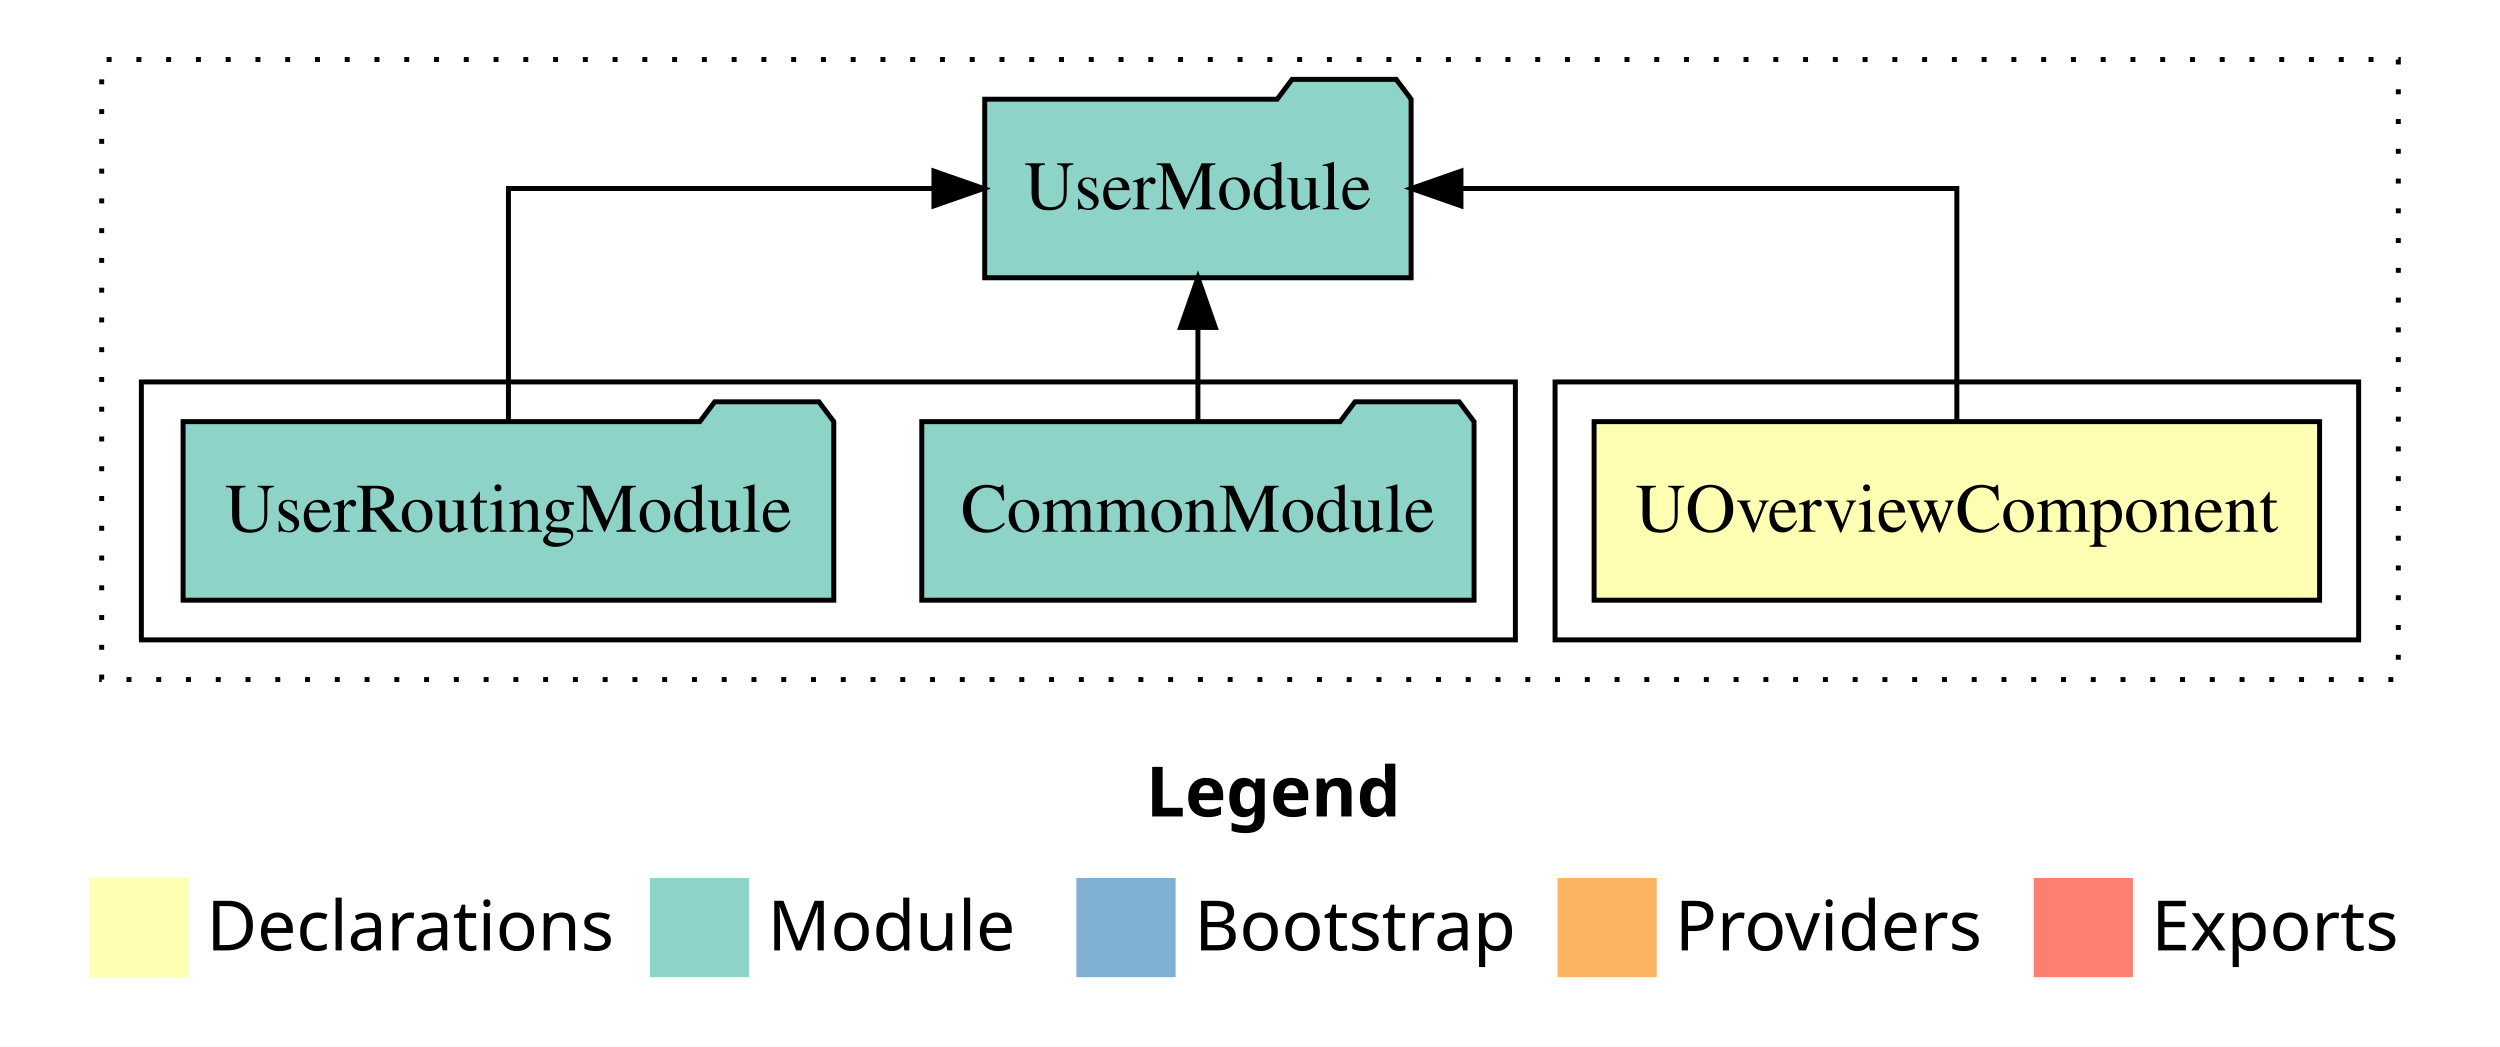
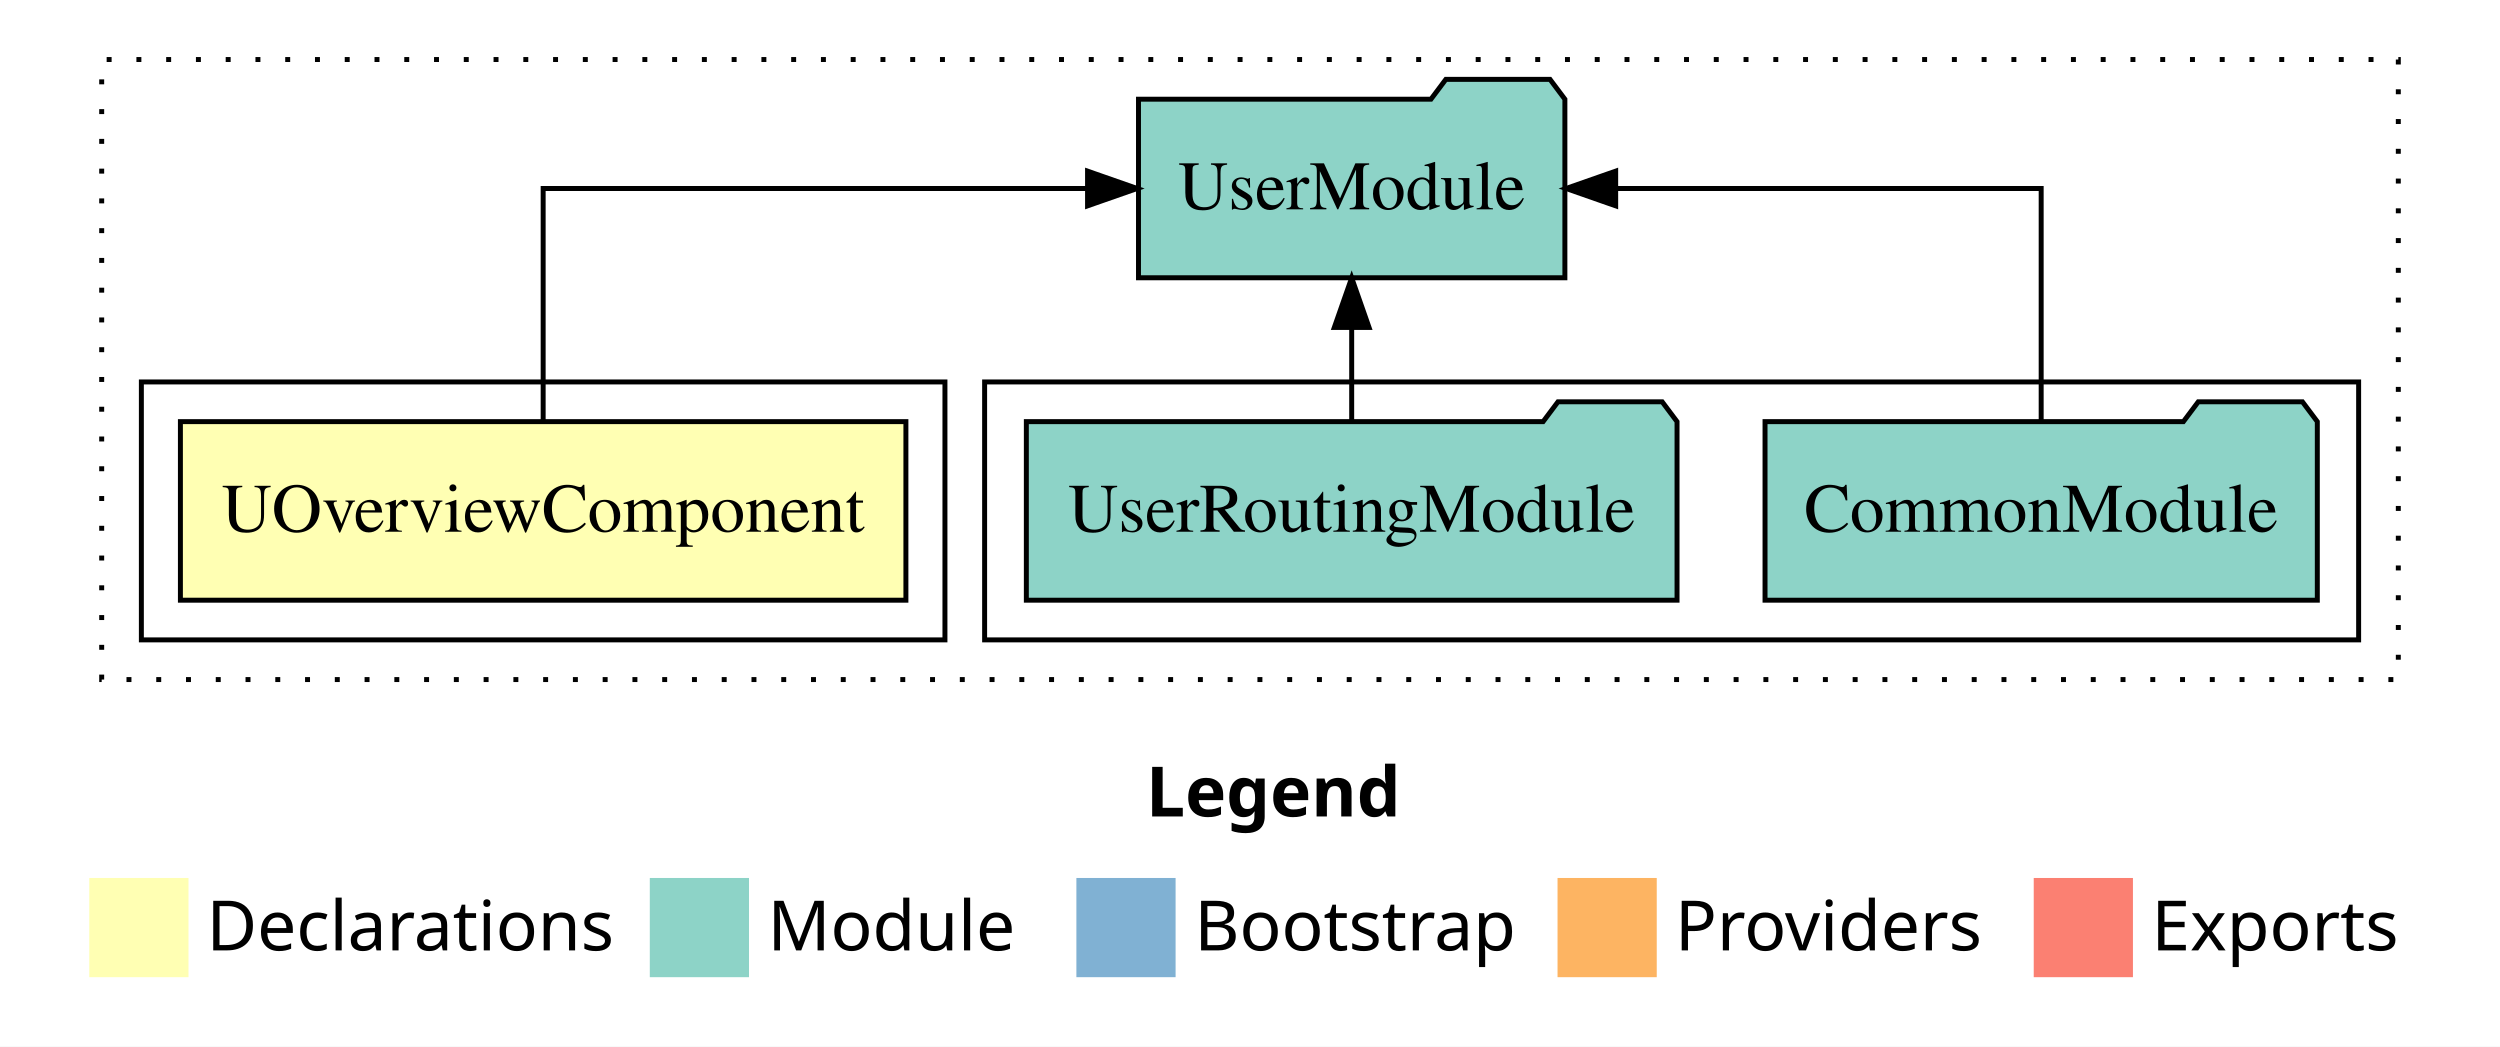
<svg xmlns="http://www.w3.org/2000/svg" width="504pt" height="211pt" viewBox="0.00 0.00 504.00 211.00">
  <g id="graph0" class="graph" transform="scale(1 1) rotate(0) translate(4 207)">
    <polygon fill="white" stroke="transparent" points="-4,4 -4,-207 500,-207 500,4 -4,4" />
    <text text-anchor="start" x="227.01" y="-42.4" font-family="Times-12" font-weight="bold" font-size="14.00">Legend</text>
    <polygon fill="#ffffb3" stroke="transparent" points="14,-10 14,-30 34,-30 34,-10 14,-10" />
    <text text-anchor="start" x="37.63" y="-15.4" font-family="Times-12" font-size="14.00">  Declarations</text>
    <polygon fill="#8dd3c7" stroke="transparent" points="127,-10 127,-30 147,-30 147,-10 127,-10" />
    <text text-anchor="start" x="150.73" y="-15.4" font-family="Times-12" font-size="14.00">  Module</text>
    <polygon fill="#80b1d3" stroke="transparent" points="213,-10 213,-30 233,-30 233,-10 213,-10" />
    <text text-anchor="start" x="236.78" y="-15.4" font-family="Times-12" font-size="14.00">  Bootstrap</text>
    <polygon fill="#fdb462" stroke="transparent" points="310,-10 310,-30 330,-30 330,-10 310,-10" />
    <text text-anchor="start" x="333.67" y="-15.4" font-family="Times-12" font-size="14.00">  Providers</text>
    <polygon fill="#fb8072" stroke="transparent" points="406,-10 406,-30 426,-30 426,-10 406,-10" />
    <text text-anchor="start" x="429.73" y="-15.4" font-family="Times-12" font-size="14.00">  Exports</text>
    <g id="clust1" class="cluster">
      <polygon fill="none" stroke="black" stroke-dasharray="1,5" points="16.5,-70 16.5,-195 479.5,-195 479.5,-70 16.5,-70" />
    </g>
+     <g id="clust4" class="cluster">
+       <polygon fill="none" stroke="black" points="194.5,-78 194.5,-130 471.5,-130 471.5,-78 194.5,-78" />
+     </g>
    <g id="clust2" class="cluster">
-       <polygon fill="none" stroke="black" points="309.5,-78 309.5,-130 471.5,-130 471.5,-78 309.5,-78" />
-     </g>
-     <g id="clust4" class="cluster">
-       <polygon fill="none" stroke="black" points="24.5,-78 24.5,-130 301.5,-130 301.5,-78 24.5,-78" />
+       <polygon fill="none" stroke="black" points="24.5,-78 24.5,-130 186.5,-130 186.5,-78 24.5,-78" />
    </g>
    <g id="node1" class="node">
-       <polygon fill="#ffffb3" stroke="black" points="463.63,-122 317.37,-122 317.37,-86 463.63,-86 463.63,-122" />
-       <text text-anchor="middle" x="390.5" y="-99.8" font-family="Times,serif" font-size="14.00">UOverviewComponent</text>
+       <polygon fill="#ffffb3" stroke="black" points="178.63,-122 32.37,-122 32.37,-86 178.63,-86 178.63,-122" />
+       <text text-anchor="middle" x="105.5" y="-99.8" font-family="Times,serif" font-size="14.00">UOverviewComponent</text>
    </g>
    <g id="node2" class="node">
-       <polygon fill="#8dd3c7" stroke="black" points="280.48,-187 277.48,-191 256.48,-191 253.48,-187 194.52,-187 194.52,-151 280.48,-151 280.48,-187" />
-       <text text-anchor="middle" x="237.5" y="-164.8" font-family="Times,serif" font-size="14.00">UserModule</text>
+       <polygon fill="#8dd3c7" stroke="black" points="311.48,-187 308.48,-191 287.48,-191 284.48,-187 225.52,-187 225.52,-151 311.48,-151 311.48,-187" />
+       <text text-anchor="middle" x="268.5" y="-164.8" font-family="Times,serif" font-size="14.00">UserModule</text>
    </g>
    <g id="edge1" class="edge">
-       <path fill="none" stroke="black" d="M390.5,-122.11C390.5,-141.34 390.5,-169 390.5,-169 390.5,-169 290.53,-169 290.53,-169" />
-       <polygon fill="black" stroke="black" points="290.53,-165.5 280.53,-169 290.53,-172.5 290.53,-165.5" />
+       <path fill="none" stroke="black" d="M105.5,-122.11C105.5,-141.34 105.5,-169 105.5,-169 105.5,-169 215.25,-169 215.25,-169" />
+       <polygon fill="black" stroke="black" points="215.25,-172.5 225.25,-169 215.25,-165.5 215.25,-172.5" />
    </g>
    <g id="node3" class="node">
-       <polygon fill="#8dd3c7" stroke="black" points="293.17,-122 290.17,-126 269.17,-126 266.17,-122 181.83,-122 181.83,-86 293.17,-86 293.17,-122" />
-       <text text-anchor="middle" x="237.5" y="-99.8" font-family="Times,serif" font-size="14.00">CommonModule</text>
+       <polygon fill="#8dd3c7" stroke="black" points="463.17,-122 460.17,-126 439.17,-126 436.17,-122 351.83,-122 351.83,-86 463.17,-86 463.17,-122" />
+       <text text-anchor="middle" x="407.5" y="-99.8" font-family="Times,serif" font-size="14.00">CommonModule</text>
    </g>
    <g id="edge2" class="edge">
-       <path fill="none" stroke="black" d="M237.5,-122.11C237.5,-122.11 237.5,-140.99 237.5,-140.99" />
-       <polygon fill="black" stroke="black" points="234,-140.99 237.5,-150.99 241,-140.99 234,-140.99" />
+       <path fill="none" stroke="black" d="M407.5,-122.11C407.5,-141.34 407.5,-169 407.5,-169 407.5,-169 321.72,-169 321.72,-169" />
+       <polygon fill="black" stroke="black" points="321.72,-165.5 311.72,-169 321.72,-172.5 321.72,-165.5" />
    </g>
    <g id="node4" class="node">
-       <polygon fill="#8dd3c7" stroke="black" points="164.09,-122 161.09,-126 140.09,-126 137.09,-122 32.91,-122 32.91,-86 164.09,-86 164.09,-122" />
-       <text text-anchor="middle" x="98.5" y="-99.8" font-family="Times,serif" font-size="14.00">UserRoutingModule</text>
+       <polygon fill="#8dd3c7" stroke="black" points="334.09,-122 331.09,-126 310.09,-126 307.09,-122 202.91,-122 202.91,-86 334.09,-86 334.09,-122" />
+       <text text-anchor="middle" x="268.5" y="-99.8" font-family="Times,serif" font-size="14.00">UserRoutingModule</text>
    </g>
    <g id="edge3" class="edge">
-       <path fill="none" stroke="black" d="M98.5,-122.11C98.5,-141.34 98.5,-169 98.5,-169 98.5,-169 184.28,-169 184.28,-169" />
-       <polygon fill="black" stroke="black" points="184.28,-172.5 194.28,-169 184.28,-165.5 184.28,-172.5" />
+       <path fill="none" stroke="black" d="M268.5,-122.11C268.5,-122.11 268.5,-140.99 268.5,-140.99" />
+       <polygon fill="black" stroke="black" points="265,-140.99 268.5,-150.99 272,-140.99 265,-140.99" />
    </g>
  </g>
</svg>
